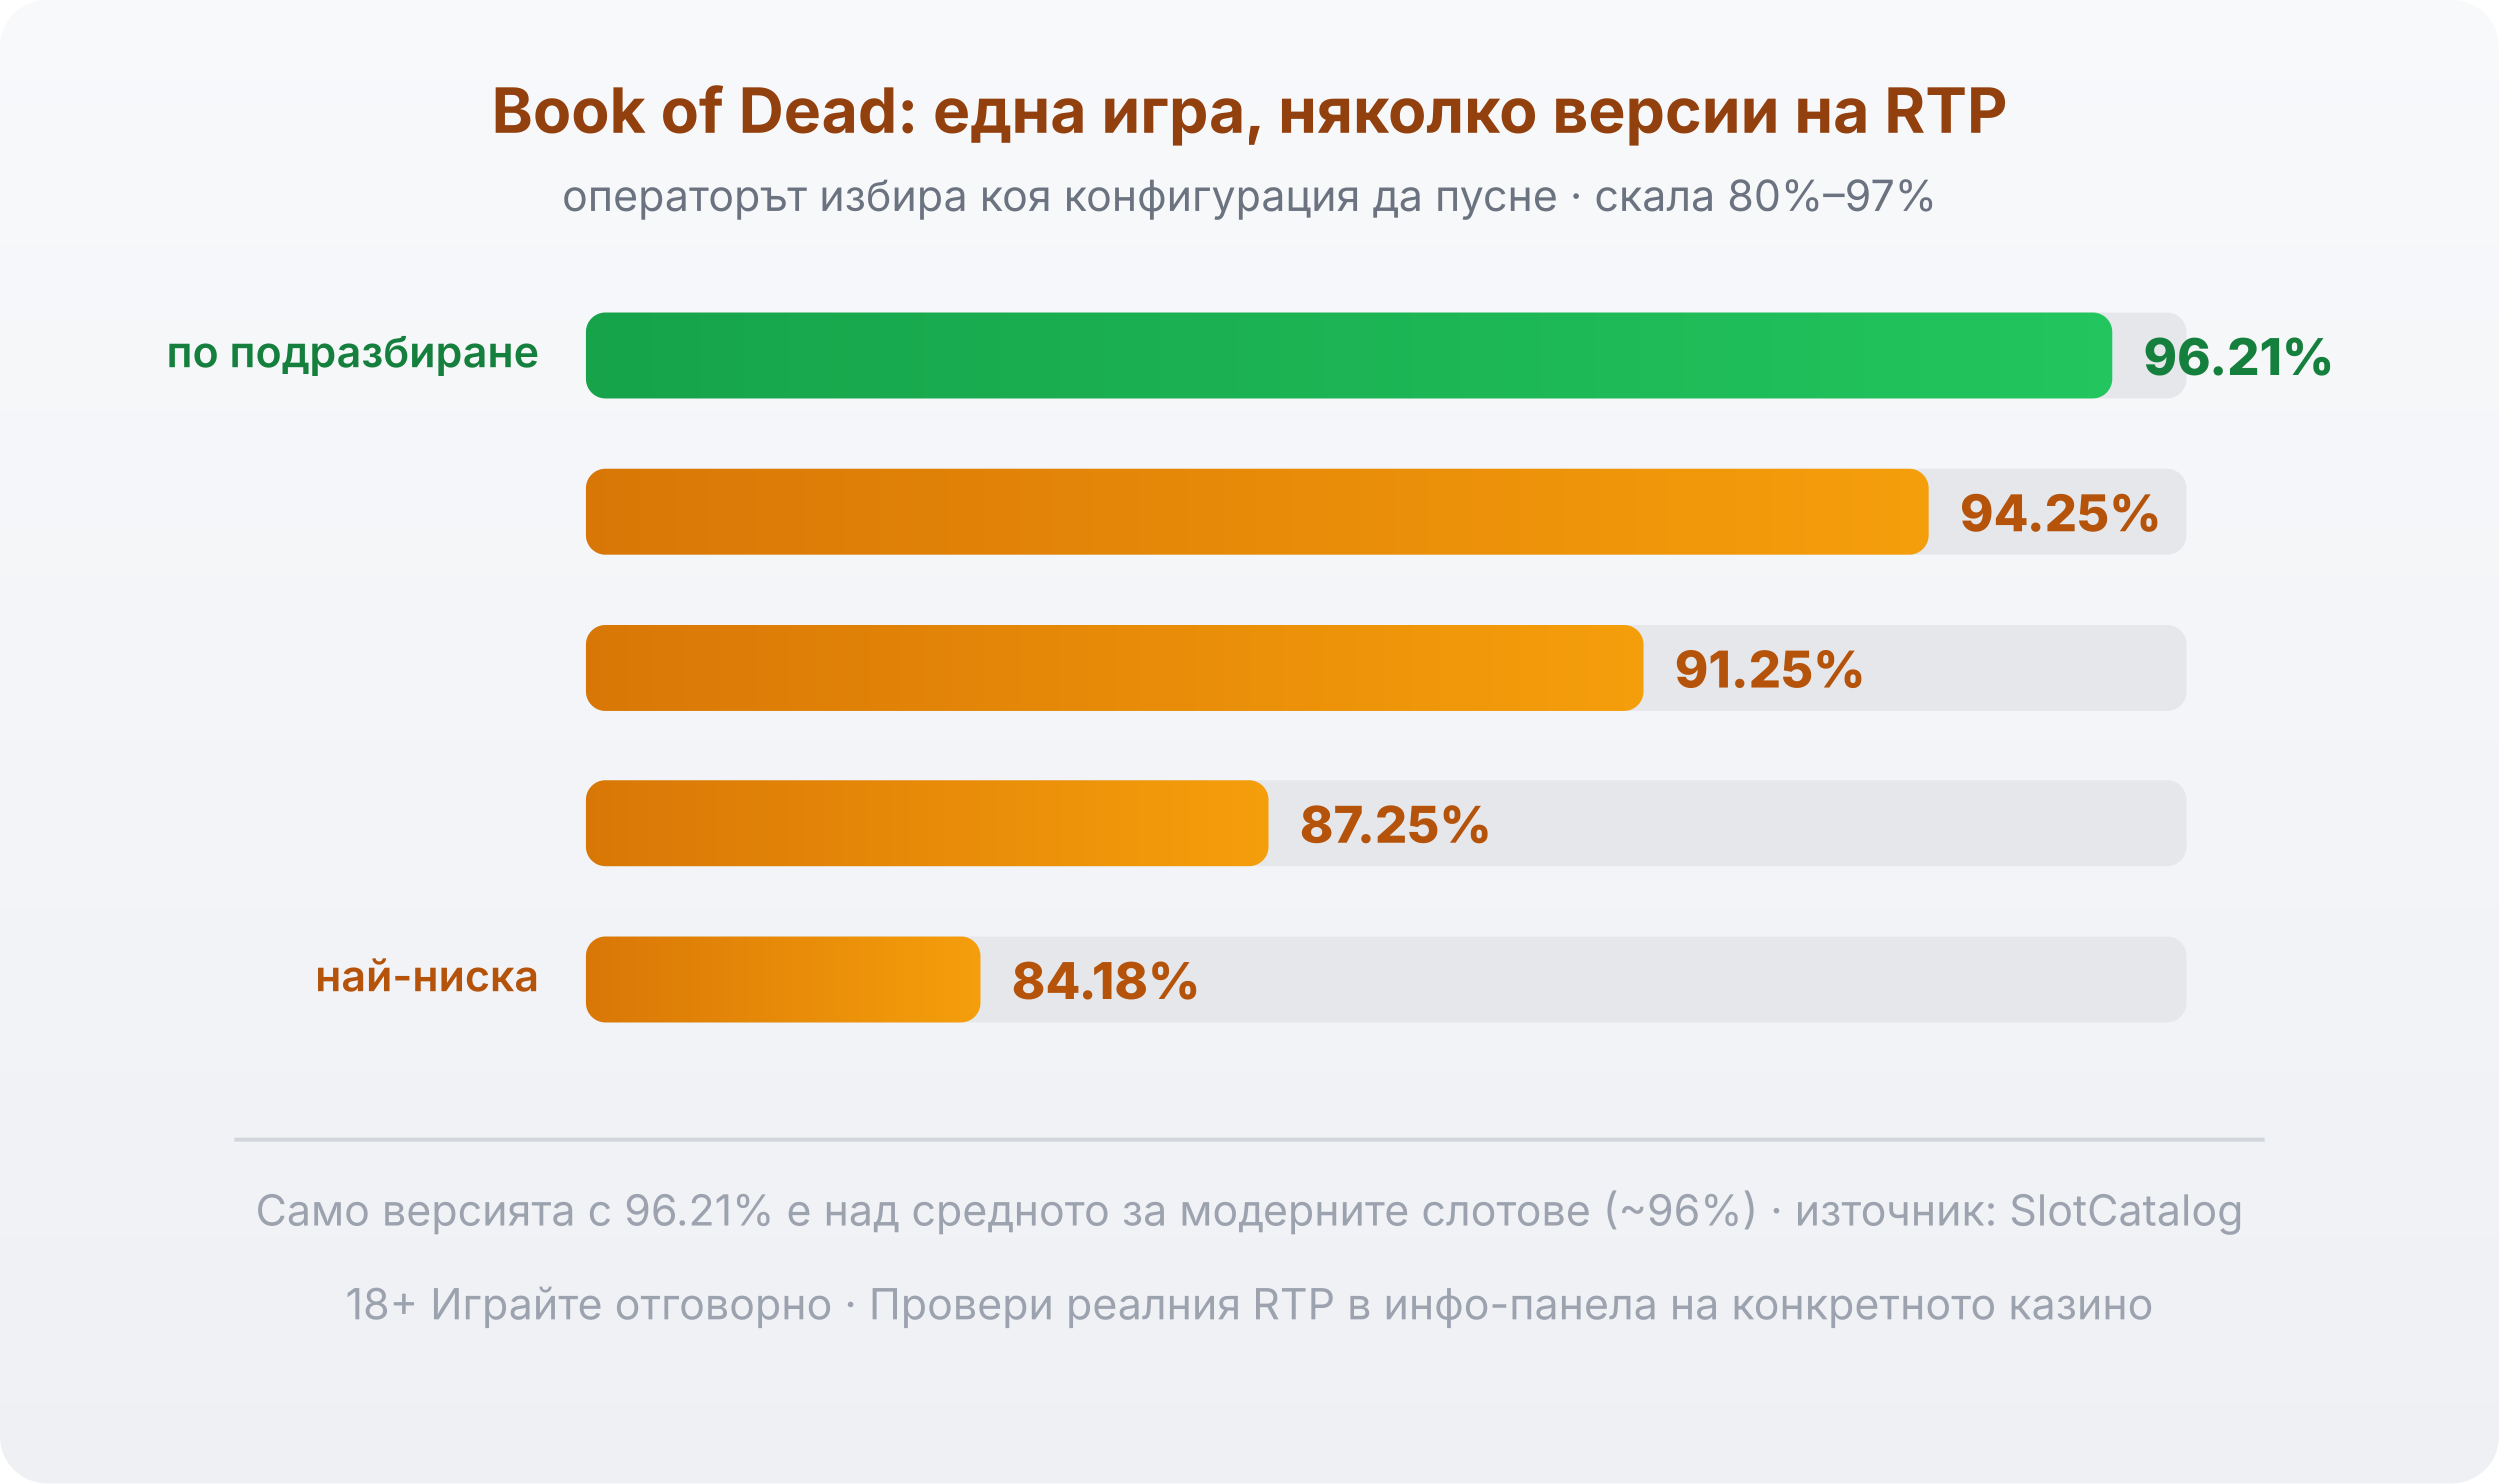
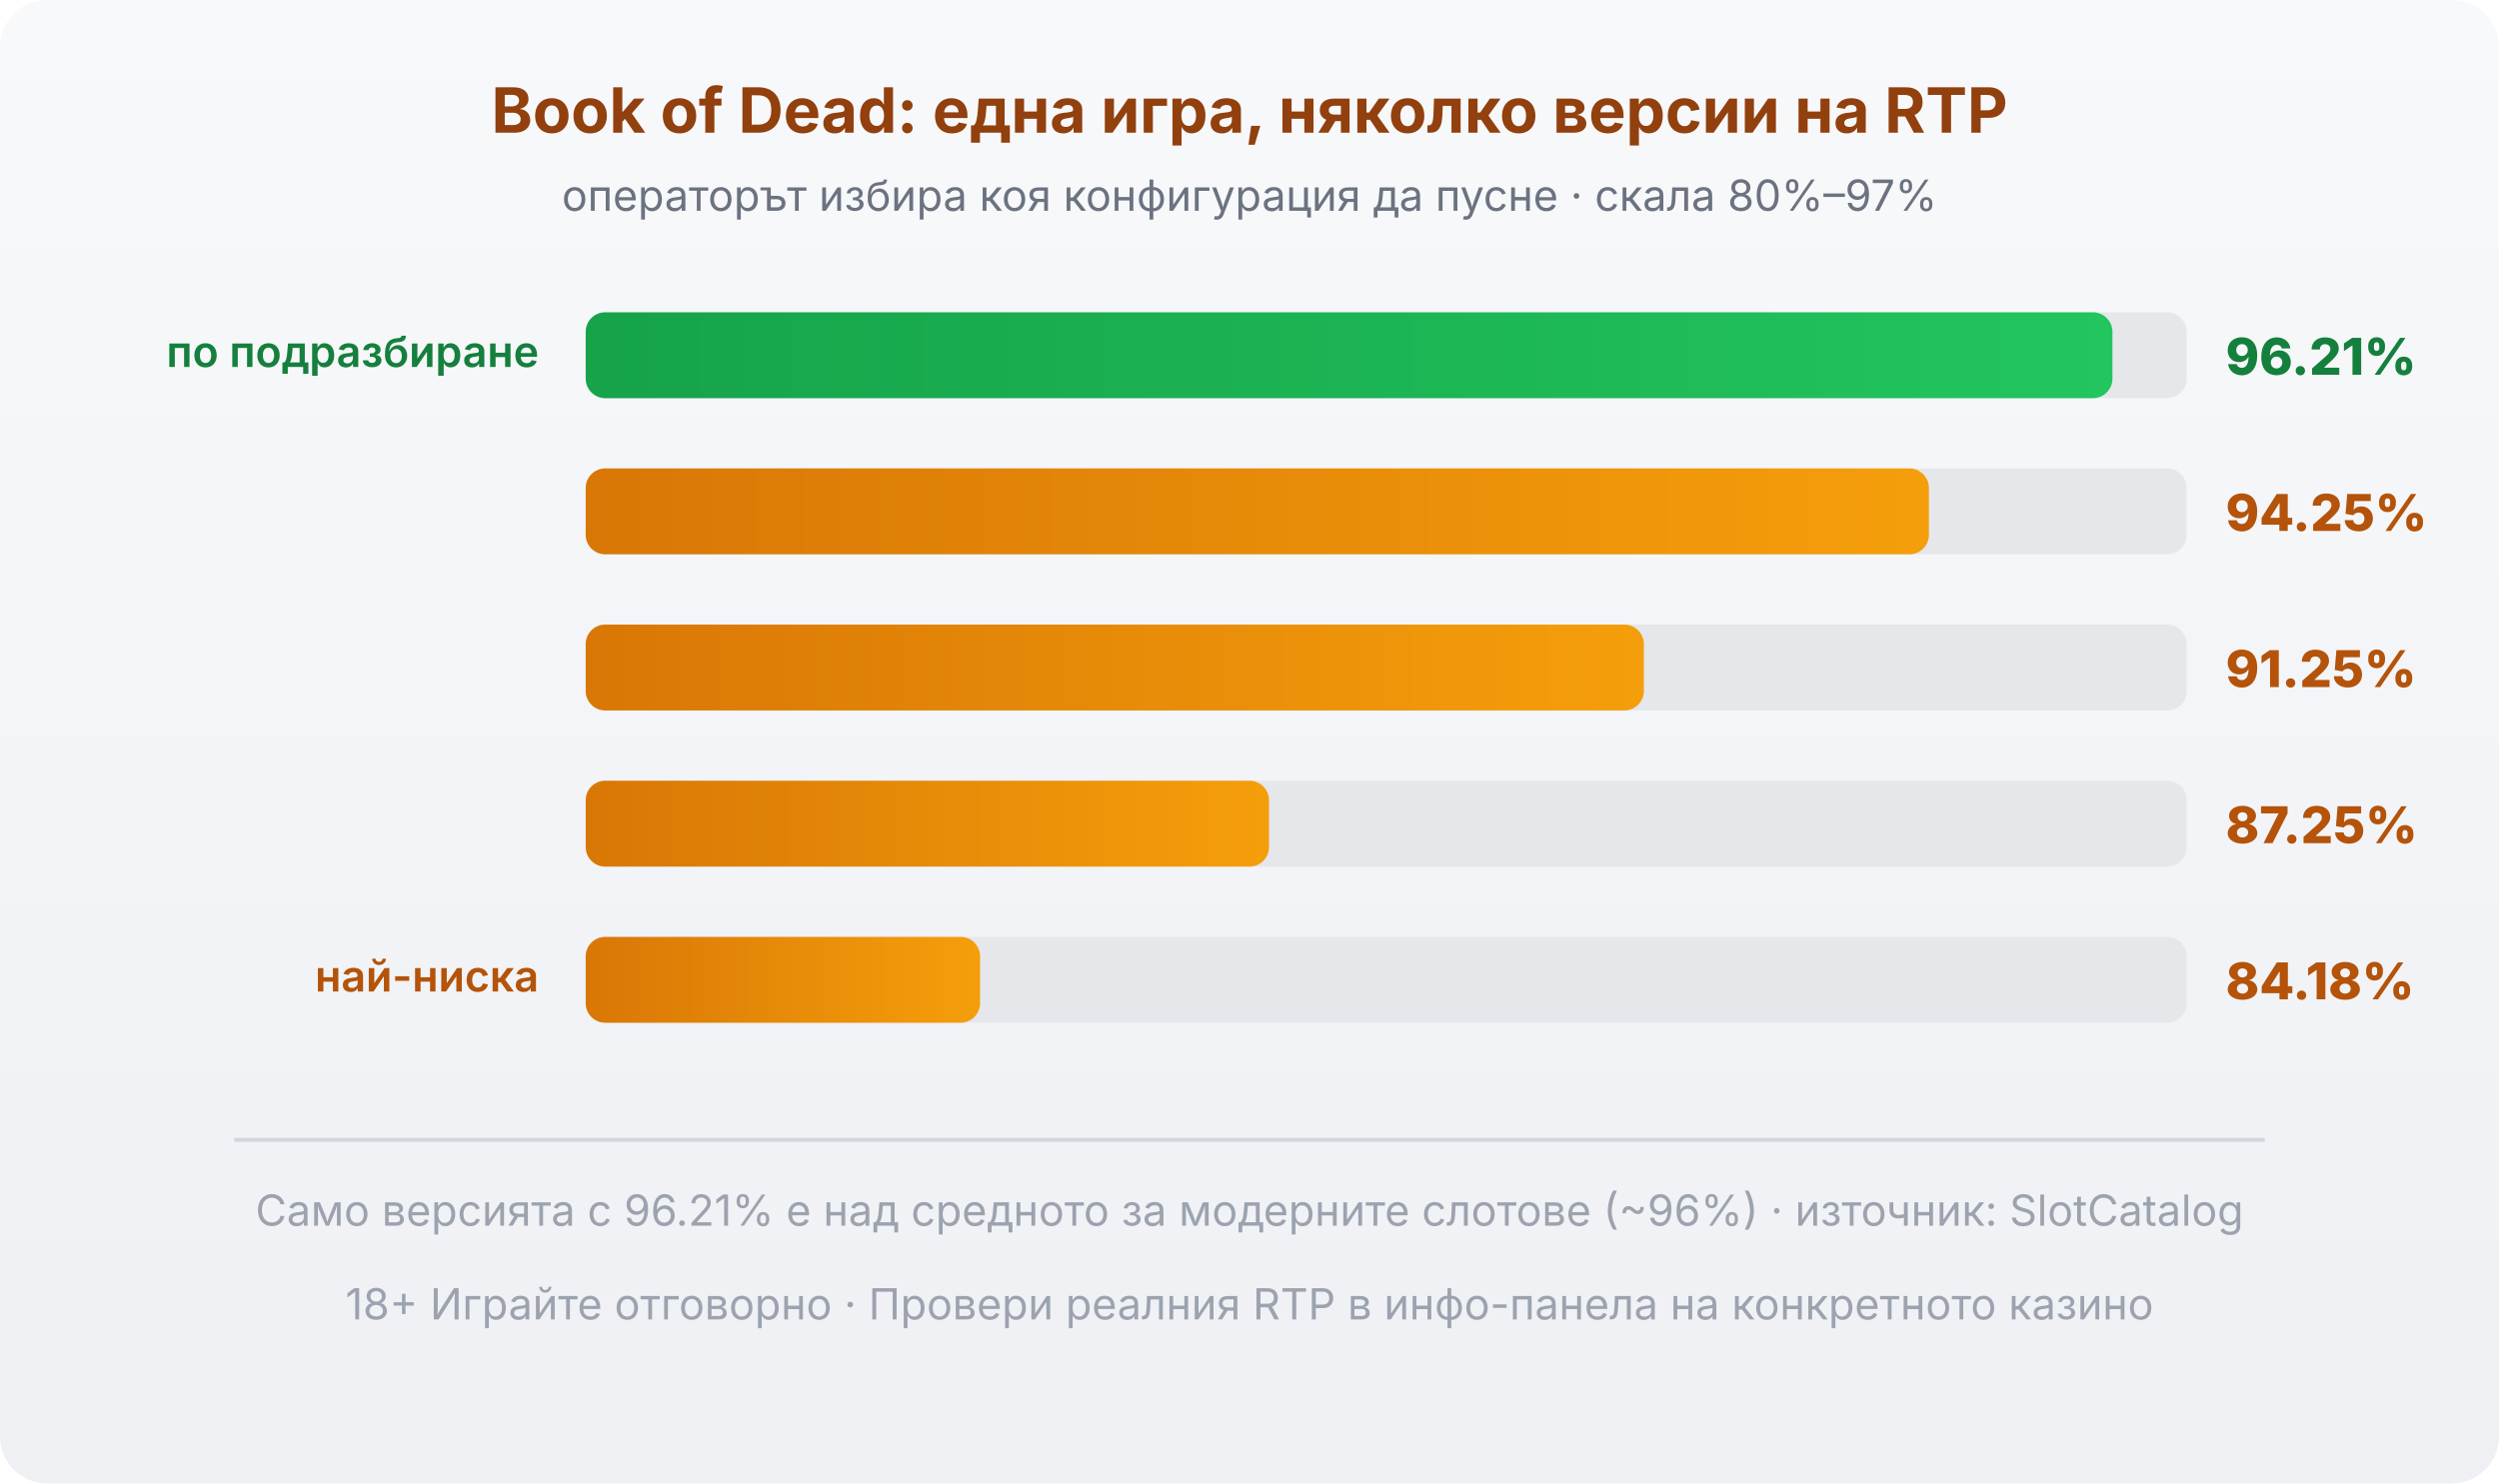
<svg xmlns="http://www.w3.org/2000/svg" viewBox="0 0 640 380" width="640" height="380" role="img" aria-label="Book of Dead в няколко версии на RTP, от които операторът избира: 96.21% по подразбиране, 94.25%, 91.25%, 87.25% и 84.18% най-ниска конфигурация">
  <defs>
    <linearGradient id="bg" x1="0" y1="0" x2="0" y2="1">
      <stop offset="0%" stop-color="#f8f9fb" />
      <stop offset="100%" stop-color="#eef0f4" />
    </linearGradient>
    <linearGradient id="hi" x1="0" y1="0" x2="1" y2="0">
      <stop offset="0%" stop-color="#16a34a" />
      <stop offset="100%" stop-color="#22c55e" />
    </linearGradient>
    <linearGradient id="lo" x1="0" y1="0" x2="1" y2="0">
      <stop offset="0%" stop-color="#d97706" />
      <stop offset="100%" stop-color="#f59e0b" />
    </linearGradient>
  </defs>
  <rect width="640" height="380" rx="12" ry="12" fill="url(#bg)" />
  <text x="320" y="34" font-family="system-ui, -apple-system, sans-serif" font-size="16" font-weight="700" fill="#92400e" text-anchor="middle">Book of Dead: една игра, няколко версии на RTP</text>
  <text x="320" y="54" font-family="system-ui, -apple-system, sans-serif" font-size="11" fill="#6b7280" text-anchor="middle">операторът избира коя конфигурация да пусне · скала 80%–97%</text>
  <text x="138" y="94" font-family="system-ui, -apple-system, sans-serif" font-size="11" fill="#15803d" font-weight="600" text-anchor="end">по подразбиране</text>
  <rect x="150" y="80" width="410" height="22" rx="5" fill="#e5e7eb" />
  <rect x="150" y="80" width="391" height="22" rx="5" fill="url(#hi)" />
-   <text x="549" y="96" font-family="system-ui, -apple-system, sans-serif" font-size="13" font-weight="800" fill="#15803d" text-anchor="start">96.21%</text>
+   <text x="570" y="96" font-family="system-ui, -apple-system, sans-serif" font-size="13" font-weight="800" fill="#15803d" text-anchor="start">96.21%</text>
  <rect x="150" y="120" width="410" height="22" rx="5" fill="#e5e7eb" />
  <rect x="150" y="120" width="344" height="22" rx="5" fill="url(#lo)" />
-   <text x="502" y="136" font-family="system-ui, -apple-system, sans-serif" font-size="13" font-weight="800" fill="#b45309" text-anchor="start">94.25%</text>
+   <text x="570" y="136" font-family="system-ui, -apple-system, sans-serif" font-size="13" font-weight="800" fill="#b45309" text-anchor="start">94.25%</text>
  <rect x="150" y="160" width="410" height="22" rx="5" fill="#e5e7eb" />
  <rect x="150" y="160" width="271" height="22" rx="5" fill="url(#lo)" />
-   <text x="429" y="176" font-family="system-ui, -apple-system, sans-serif" font-size="13" font-weight="800" fill="#b45309" text-anchor="start">91.25%</text>
+   <text x="570" y="176" font-family="system-ui, -apple-system, sans-serif" font-size="13" font-weight="800" fill="#b45309" text-anchor="start">91.25%</text>
  <rect x="150" y="200" width="410" height="22" rx="5" fill="#e5e7eb" />
  <rect x="150" y="200" width="175" height="22" rx="5" fill="url(#lo)" />
-   <text x="333" y="216" font-family="system-ui, -apple-system, sans-serif" font-size="13" font-weight="800" fill="#b45309" text-anchor="start">87.25%</text>
+   <text x="570" y="216" font-family="system-ui, -apple-system, sans-serif" font-size="13" font-weight="800" fill="#b45309" text-anchor="start">87.25%</text>
  <text x="138" y="254" font-family="system-ui, -apple-system, sans-serif" font-size="11" fill="#b45309" font-weight="600" text-anchor="end">най-ниска</text>
  <rect x="150" y="240" width="410" height="22" rx="5" fill="#e5e7eb" />
  <rect x="150" y="240" width="101" height="22" rx="5" fill="url(#lo)" />
-   <text x="259" y="256" font-family="system-ui, -apple-system, sans-serif" font-size="13" font-weight="800" fill="#b45309" text-anchor="start">84.18%</text>
+   <text x="570" y="256" font-family="system-ui, -apple-system, sans-serif" font-size="13" font-weight="800" fill="#b45309" text-anchor="start">84.18%</text>
  <line x1="60" y1="292" x2="580" y2="292" stroke="#d1d5db" stroke-width="1" />
  <text x="320" y="314" font-family="system-ui, -apple-system, sans-serif" font-size="11" fill="#9ca3af" text-anchor="middle">Само версията с 96.21% е над средното за модерните слотове (~96%) · източник: SlotCatalog</text>
  <text x="320" y="338" font-family="system-ui, -apple-system, sans-serif" font-size="11" fill="#9ca3af" text-anchor="middle">18+ Играйте отговорно · Провери реалния RTP в инфо-панела на конкретното казино</text>
</svg>
